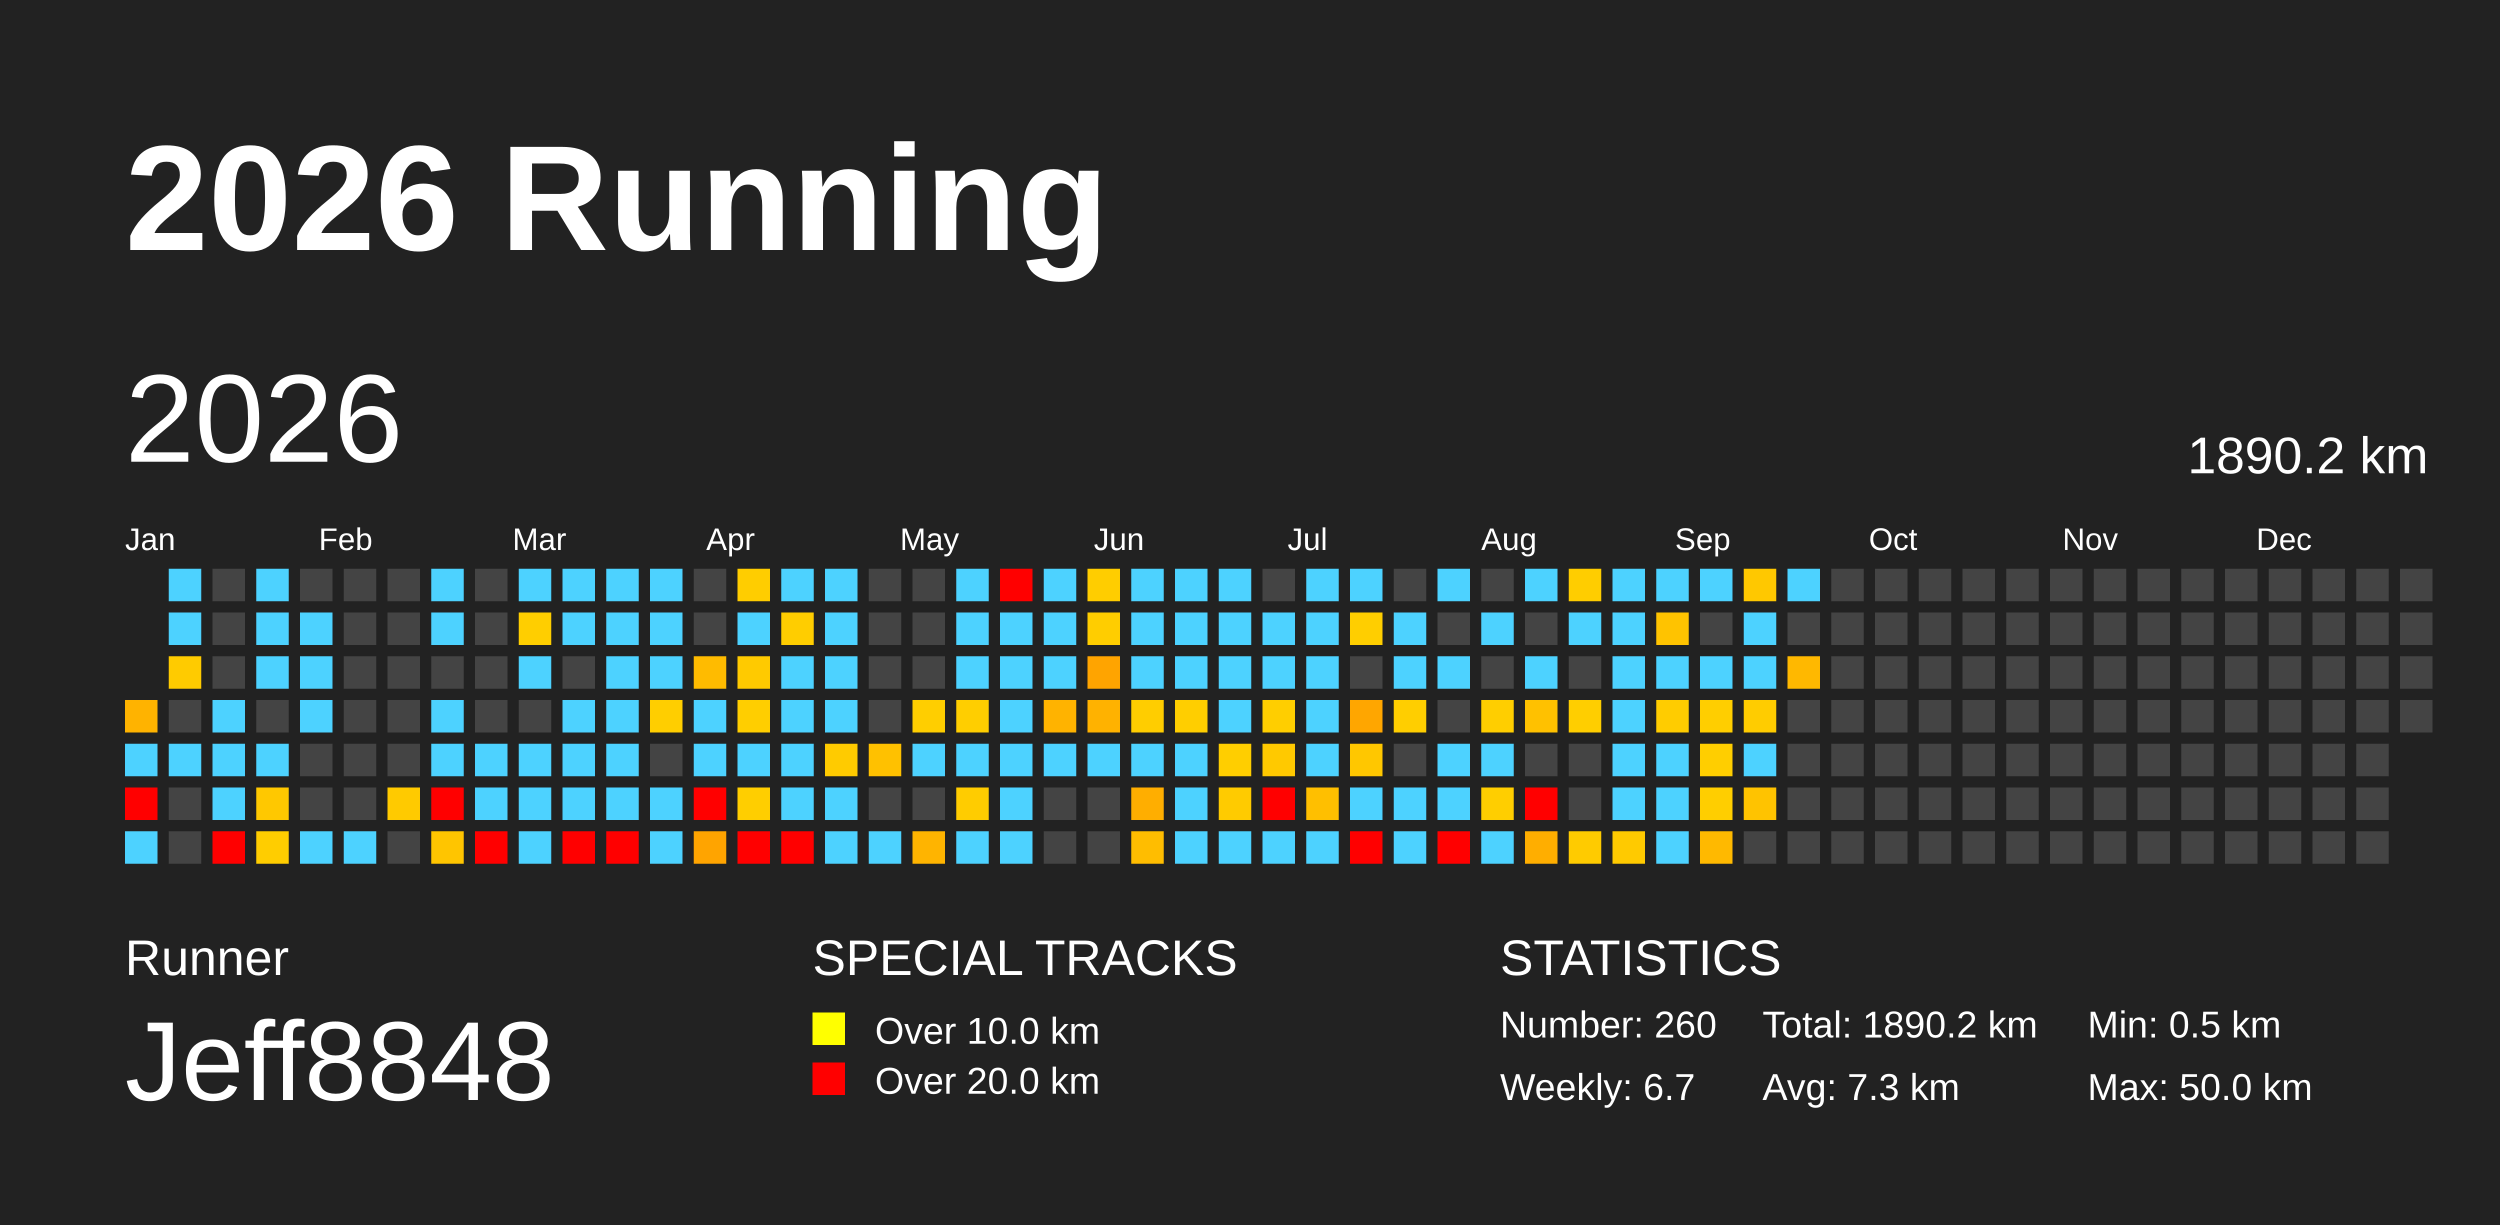
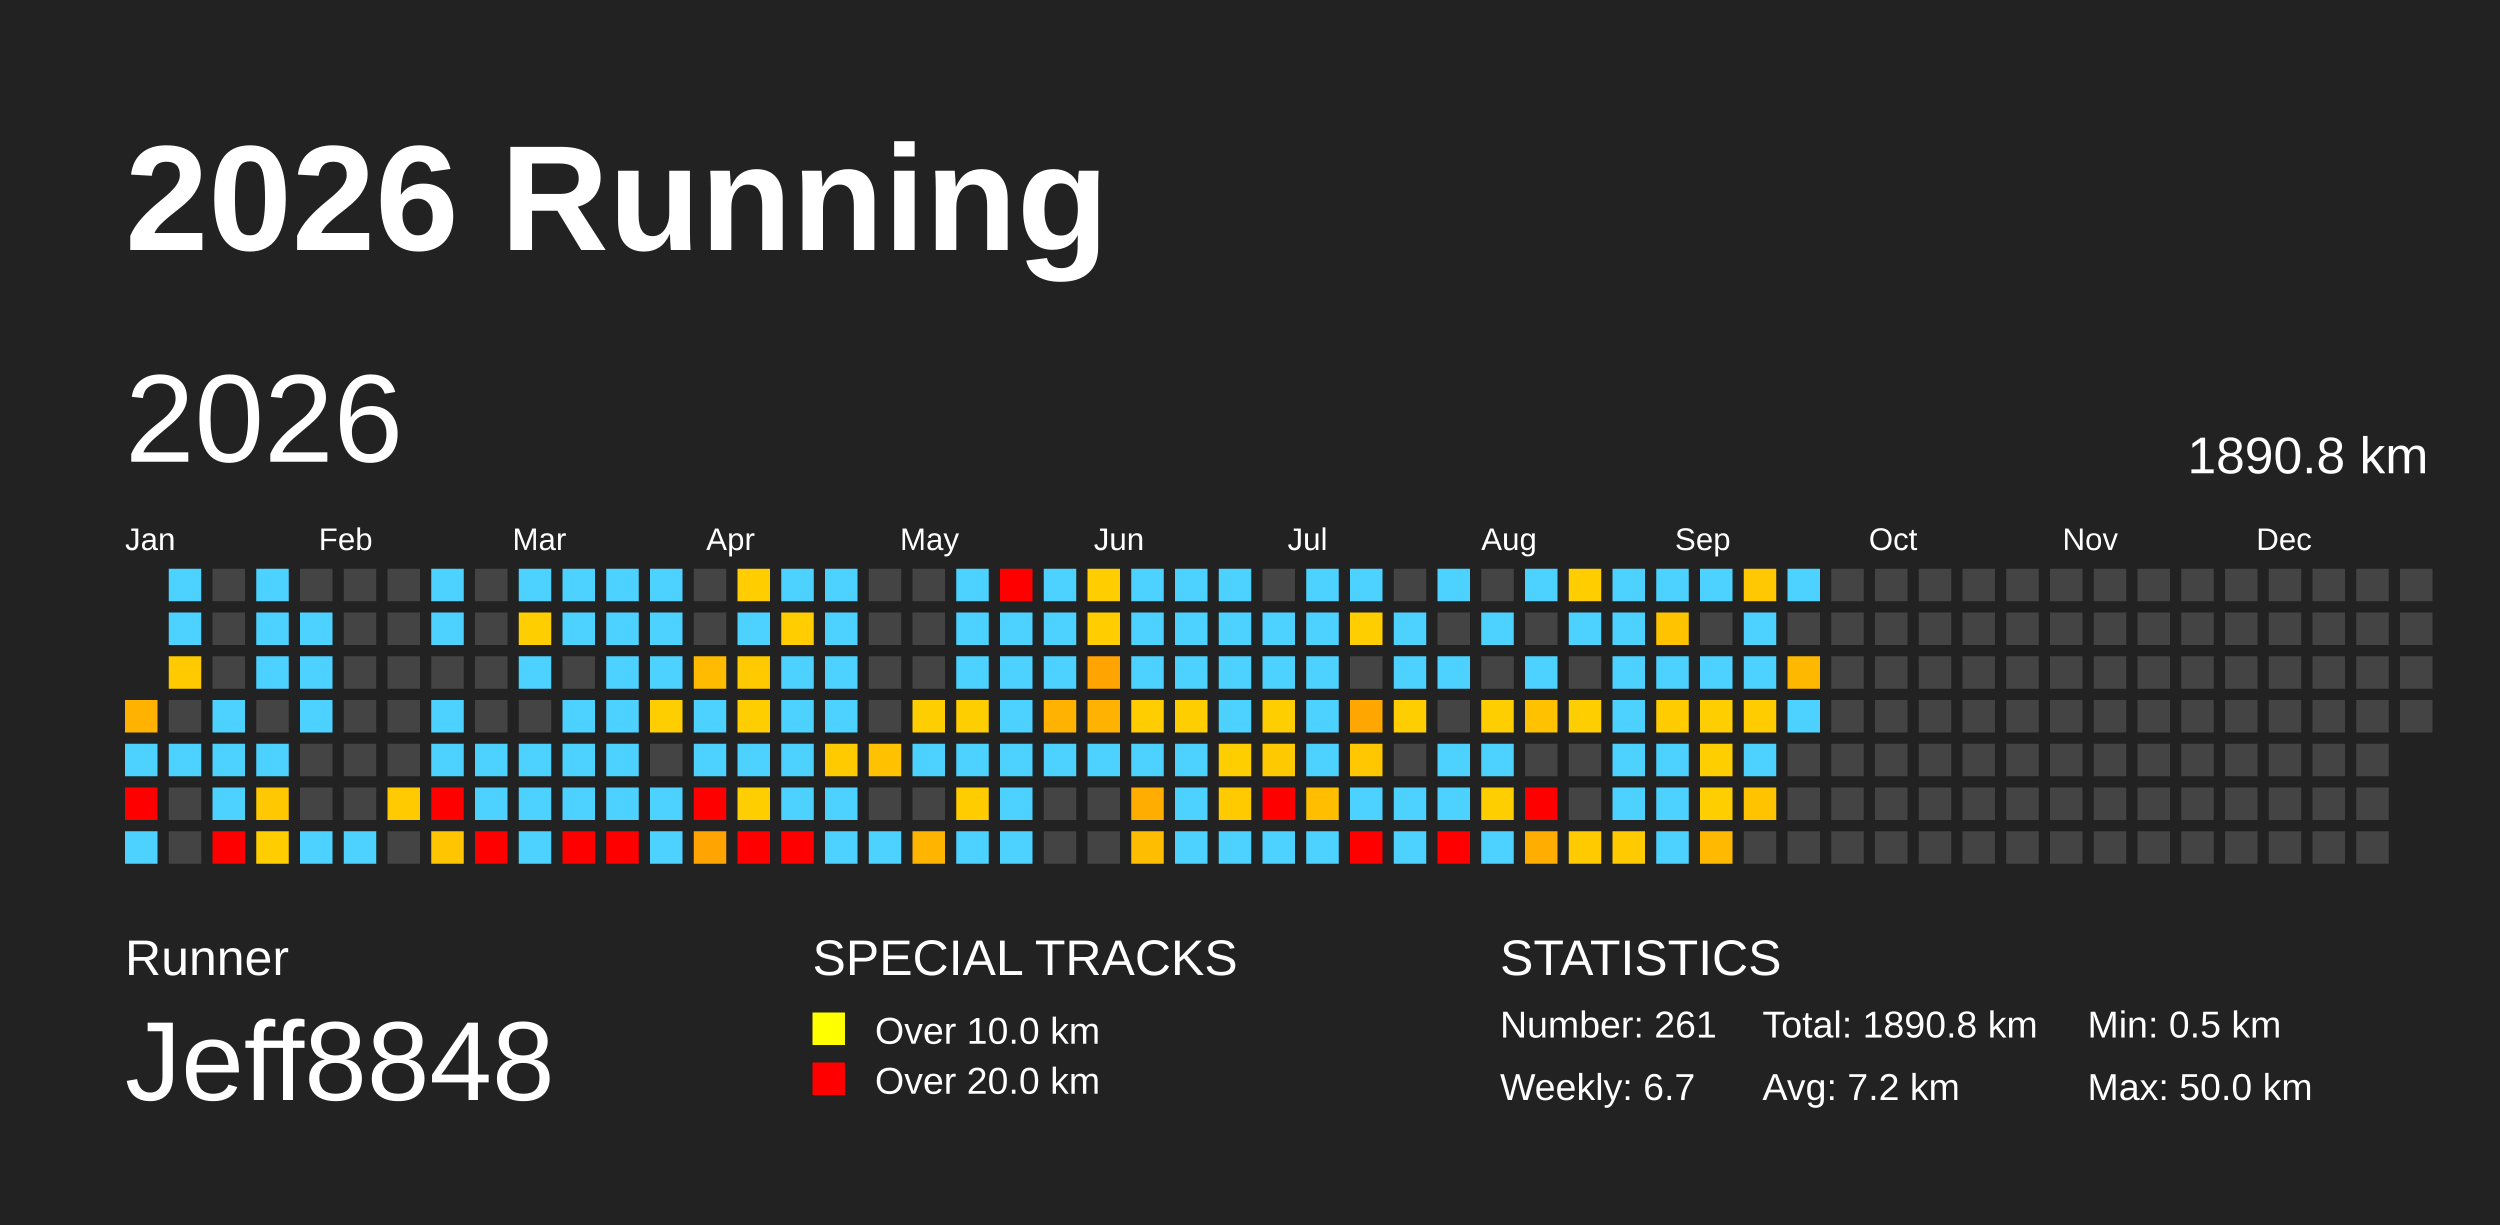
<svg xmlns="http://www.w3.org/2000/svg" baseProfile="full" height="98mm" version="1.1" viewBox="0,0,200,98" width="200mm">
  <defs />
  <rect fill="#222222" height="98" width="200" x="0" y="0" />
  <text fill="#FFFFFF" style="font-size:12px; font-family:Arial; font-weight:bold;" x="10" y="20">2026 Running</text>
  <text fill="#FFFFFF" style="font-size:4px; font-family:Arial" x="10" y="78">Runner</text>
  <text fill="#FFFFFF" style="font-size:9px; font-family:Arial" x="10" y="88">Jeff8848</text>
  <text fill="#FFFFFF" style="font-size:4px; font-family:Arial" x="65" y="78">SPECIAL TRACKS</text>
  <rect fill="yellow" height="2.6" width="2.6" x="65" y="81" />
  <text fill="#FFFFFF" style="font-size:3px; font-family:Arial" x="70" y="83.5">Over 10.0 km</text>
  <rect fill="red" height="2.6" width="2.6" x="65" y="85" />
  <text fill="#FFFFFF" style="font-size:3px; font-family:Arial" x="70" y="87.5">Over 20.0 km</text>
  <text fill="#FFFFFF" style="font-size:4px; font-family:Arial" x="120" y="78">STATISTICS</text>
-   <text fill="#FFFFFF" style="font-size:3px; font-family:Arial" x="120" y="83">Number: 260</text>
+   <text fill="#FFFFFF" style="font-size:3px; font-family:Arial" x="120" y="83">Number: 261</text>
  <text fill="#FFFFFF" style="font-size:3px; font-family:Arial" x="120" y="88">Weekly: 6.7</text>
-   <text fill="#FFFFFF" style="font-size:3px; font-family:Arial" x="141" y="83">Total: 1890.2 km</text>
-   <text fill="#FFFFFF" style="font-size:3px; font-family:Arial" x="141" y="88">Avg: 7.3 km</text>
+   <text fill="#FFFFFF" style="font-size:3px; font-family:Arial" x="141" y="83">Total: 1890.8 km</text>
+   <text fill="#FFFFFF" style="font-size:3px; font-family:Arial" x="141" y="88">Avg: 7.2 km</text>
  <text fill="#FFFFFF" style="font-size:3px; font-family:Arial" x="167" y="83">Min: 0.5 km</text>
  <text fill="#FFFFFF" style="font-size:3px; font-family:Arial" x="167" y="88">Max: 50.0 km</text>
  <text dominant-baseline="hanging" fill="#FFFFFF" style="font-size:10.0px; font-family:Arial;" x="10" y="30">2026</text>
-   <text dominant-baseline="hanging" fill="#FFFFFF" style="font-size:4.125px; font-family:Arial;" x="175" y="35">1890.2 km</text>
+   <text dominant-baseline="hanging" fill="#FFFFFF" style="font-size:4.125px; font-family:Arial;" x="175" y="35">1890.8 km</text>
  <text fill="#FFFFFF" style="font-size:2.5px; font-family:Arial" x="10.0" y="44">Jan</text>
  <text fill="#FFFFFF" style="font-size:2.5px; font-family:Arial" x="25.5" y="44">Feb</text>
  <text fill="#FFFFFF" style="font-size:2.5px; font-family:Arial" x="41.0" y="44">Mar</text>
  <text fill="#FFFFFF" style="font-size:2.5px; font-family:Arial" x="56.5" y="44">Apr</text>
  <text fill="#FFFFFF" style="font-size:2.5px; font-family:Arial" x="72.0" y="44">May</text>
  <text fill="#FFFFFF" style="font-size:2.5px; font-family:Arial" x="87.5" y="44">Jun</text>
  <text fill="#FFFFFF" style="font-size:2.5px; font-family:Arial" x="103.0" y="44">Jul</text>
  <text fill="#FFFFFF" style="font-size:2.5px; font-family:Arial" x="118.5" y="44">Aug</text>
  <text fill="#FFFFFF" style="font-size:2.5px; font-family:Arial" x="134.0" y="44">Sep</text>
  <text fill="#FFFFFF" style="font-size:2.5px; font-family:Arial" x="149.5" y="44">Oct</text>
  <text fill="#FFFFFF" style="font-size:2.5px; font-family:Arial" x="165.0" y="44">Nov</text>
  <text fill="#FFFFFF" style="font-size:2.5px; font-family:Arial" x="180.5" y="44">Dec</text>
  <rect fill="#ffb300" height="2.6" width="2.6" x="10.0" y="56.0" />
  <rect fill="#4dd2ff" height="2.6" width="2.6" x="10.0" y="59.5" />
  <rect fill="red" height="2.6" width="2.6" x="10.0" y="63.0" />
  <rect fill="#4dd2ff" height="2.6" width="2.6" x="10.0" y="66.5" />
  <rect fill="#4dd2ff" height="2.6" width="2.6" x="13.5" y="45.5" />
  <rect fill="#4dd2ff" height="2.6" width="2.6" x="13.5" y="49.0" />
  <rect fill="#ffcb00" height="2.6" width="2.6" x="13.5" y="52.5" />
  <rect fill="#444444" height="2.6" width="2.6" x="13.5" y="56.0" />
  <rect fill="#4dd2ff" height="2.6" width="2.6" x="13.5" y="59.5" />
  <rect fill="#444444" height="2.6" width="2.6" x="13.5" y="63.0" />
  <rect fill="#444444" height="2.6" width="2.6" x="13.5" y="66.5" />
  <rect fill="#444444" height="2.6" width="2.6" x="17.0" y="45.5" />
  <rect fill="#444444" height="2.6" width="2.6" x="17.0" y="49.0" />
  <rect fill="#444444" height="2.6" width="2.6" x="17.0" y="52.5" />
  <rect fill="#4dd2ff" height="2.6" width="2.6" x="17.0" y="56.0" />
  <rect fill="#4dd2ff" height="2.6" width="2.6" x="17.0" y="59.5" />
  <rect fill="#4dd2ff" height="2.6" width="2.6" x="17.0" y="63.0" />
  <rect fill="red" height="2.6" width="2.6" x="17.0" y="66.5" />
  <rect fill="#4dd2ff" height="2.6" width="2.6" x="20.5" y="45.5" />
  <rect fill="#4dd2ff" height="2.6" width="2.6" x="20.5" y="49.0" />
  <rect fill="#4dd2ff" height="2.6" width="2.6" x="20.5" y="52.5" />
  <rect fill="#444444" height="2.6" width="2.6" x="20.5" y="56.0" />
  <rect fill="#4dd2ff" height="2.6" width="2.6" x="20.5" y="59.5" />
  <rect fill="#ffc800" height="2.6" width="2.6" x="20.5" y="63.0" />
  <rect fill="#ffcd00" height="2.6" width="2.6" x="20.5" y="66.5" />
  <rect fill="#444444" height="2.6" width="2.6" x="24.0" y="45.5" />
  <rect fill="#4dd2ff" height="2.6" width="2.6" x="24.0" y="49.0" />
  <rect fill="#4dd2ff" height="2.6" width="2.6" x="24.0" y="52.5" />
  <rect fill="#4dd2ff" height="2.6" width="2.6" x="24.0" y="56.0" />
  <rect fill="#444444" height="2.6" width="2.6" x="24.0" y="59.5" />
  <rect fill="#444444" height="2.6" width="2.6" x="24.0" y="63.0" />
  <rect fill="#4dd2ff" height="2.6" width="2.6" x="24.0" y="66.5" />
  <rect fill="#444444" height="2.6" width="2.6" x="27.5" y="45.5" />
  <rect fill="#444444" height="2.6" width="2.6" x="27.5" y="49.0" />
  <rect fill="#444444" height="2.6" width="2.6" x="27.5" y="52.5" />
  <rect fill="#444444" height="2.6" width="2.6" x="27.5" y="56.0" />
  <rect fill="#444444" height="2.6" width="2.6" x="27.5" y="59.5" />
  <rect fill="#444444" height="2.6" width="2.6" x="27.5" y="63.0" />
  <rect fill="#4dd2ff" height="2.6" width="2.6" x="27.5" y="66.5" />
  <rect fill="#444444" height="2.6" width="2.6" x="31.0" y="45.5" />
  <rect fill="#444444" height="2.6" width="2.6" x="31.0" y="49.0" />
  <rect fill="#444444" height="2.6" width="2.6" x="31.0" y="52.5" />
  <rect fill="#444444" height="2.6" width="2.6" x="31.0" y="56.0" />
  <rect fill="#444444" height="2.6" width="2.6" x="31.0" y="59.5" />
  <rect fill="#ffca00" height="2.6" width="2.6" x="31.0" y="63.0" />
  <rect fill="#444444" height="2.6" width="2.6" x="31.0" y="66.5" />
  <rect fill="#4dd2ff" height="2.6" width="2.6" x="34.5" y="45.5" />
  <rect fill="#4dd2ff" height="2.6" width="2.6" x="34.5" y="49.0" />
  <rect fill="#444444" height="2.6" width="2.6" x="34.5" y="52.5" />
  <rect fill="#4dd2ff" height="2.6" width="2.6" x="34.5" y="56.0" />
  <rect fill="#4dd2ff" height="2.6" width="2.6" x="34.5" y="59.5" />
  <rect fill="red" height="2.6" width="2.6" x="34.5" y="63.0" />
  <rect fill="#ffc500" height="2.6" width="2.6" x="34.5" y="66.5" />
  <rect fill="#444444" height="2.6" width="2.6" x="38.0" y="45.5" />
  <rect fill="#444444" height="2.6" width="2.6" x="38.0" y="49.0" />
  <rect fill="#444444" height="2.6" width="2.6" x="38.0" y="52.5" />
  <rect fill="#444444" height="2.6" width="2.6" x="38.0" y="56.0" />
  <rect fill="#4dd2ff" height="2.6" width="2.6" x="38.0" y="59.5" />
  <rect fill="#4dd2ff" height="2.6" width="2.6" x="38.0" y="63.0" />
  <rect fill="red" height="2.6" width="2.6" x="38.0" y="66.5" />
  <rect fill="#4dd2ff" height="2.6" width="2.6" x="41.5" y="45.5" />
  <rect fill="#ffce00" height="2.6" width="2.6" x="41.5" y="49.0" />
  <rect fill="#4dd2ff" height="2.6" width="2.6" x="41.5" y="52.5" />
  <rect fill="#444444" height="2.6" width="2.6" x="41.5" y="56.0" />
  <rect fill="#4dd2ff" height="2.6" width="2.6" x="41.5" y="59.5" />
  <rect fill="#4dd2ff" height="2.6" width="2.6" x="41.5" y="63.0" />
  <rect fill="#4dd2ff" height="2.6" width="2.6" x="41.5" y="66.5" />
  <rect fill="#4dd2ff" height="2.6" width="2.6" x="45.0" y="45.5" />
  <rect fill="#4dd2ff" height="2.6" width="2.6" x="45.0" y="49.0" />
  <rect fill="#444444" height="2.6" width="2.6" x="45.0" y="52.5" />
  <rect fill="#4dd2ff" height="2.6" width="2.6" x="45.0" y="56.0" />
  <rect fill="#4dd2ff" height="2.6" width="2.6" x="45.0" y="59.5" />
  <rect fill="#4dd2ff" height="2.6" width="2.6" x="45.0" y="63.0" />
  <rect fill="red" height="2.6" width="2.6" x="45.0" y="66.5" />
  <rect fill="#4dd2ff" height="2.6" width="2.6" x="48.5" y="45.5" />
  <rect fill="#4dd2ff" height="2.6" width="2.6" x="48.5" y="49.0" />
  <rect fill="#4dd2ff" height="2.6" width="2.6" x="48.5" y="52.5" />
  <rect fill="#4dd2ff" height="2.6" width="2.6" x="48.5" y="56.0" />
  <rect fill="#4dd2ff" height="2.6" width="2.6" x="48.5" y="59.5" />
  <rect fill="#4dd2ff" height="2.6" width="2.6" x="48.5" y="63.0" />
  <rect fill="red" height="2.6" width="2.6" x="48.5" y="66.5" />
  <rect fill="#4dd2ff" height="2.6" width="2.6" x="52.0" y="45.5" />
  <rect fill="#4dd2ff" height="2.6" width="2.6" x="52.0" y="49.0" />
  <rect fill="#4dd2ff" height="2.6" width="2.6" x="52.0" y="52.5" />
  <rect fill="#ffce00" height="2.6" width="2.6" x="52.0" y="56.0" />
  <rect fill="#444444" height="2.6" width="2.6" x="52.0" y="59.5" />
  <rect fill="#4dd2ff" height="2.6" width="2.6" x="52.0" y="63.0" />
  <rect fill="#4dd2ff" height="2.6" width="2.6" x="52.0" y="66.5" />
  <rect fill="#444444" height="2.6" width="2.6" x="55.5" y="45.5" />
  <rect fill="#444444" height="2.6" width="2.6" x="55.5" y="49.0" />
  <rect fill="#ffbb00" height="2.6" width="2.6" x="55.5" y="52.5" />
  <rect fill="#4dd2ff" height="2.6" width="2.6" x="55.5" y="56.0" />
  <rect fill="#4dd2ff" height="2.6" width="2.6" x="55.5" y="59.5" />
  <rect fill="red" height="2.6" width="2.6" x="55.5" y="63.0" />
  <rect fill="#ffa400" height="2.6" width="2.6" x="55.5" y="66.5" />
  <rect fill="#ffcd00" height="2.6" width="2.6" x="59.0" y="45.5" />
  <rect fill="#4dd2ff" height="2.6" width="2.6" x="59.0" y="49.0" />
  <rect fill="#ffca00" height="2.6" width="2.6" x="59.0" y="52.5" />
  <rect fill="#ffce00" height="2.6" width="2.6" x="59.0" y="56.0" />
  <rect fill="#4dd2ff" height="2.6" width="2.6" x="59.0" y="59.5" />
  <rect fill="#ffce00" height="2.6" width="2.6" x="59.0" y="63.0" />
  <rect fill="red" height="2.6" width="2.6" x="59.0" y="66.5" />
  <rect fill="#4dd2ff" height="2.6" width="2.6" x="62.5" y="45.5" />
  <rect fill="#ffcd00" height="2.6" width="2.6" x="62.5" y="49.0" />
  <rect fill="#4dd2ff" height="2.6" width="2.6" x="62.5" y="52.5" />
  <rect fill="#4dd2ff" height="2.6" width="2.6" x="62.5" y="56.0" />
  <rect fill="#4dd2ff" height="2.6" width="2.6" x="62.5" y="59.5" />
  <rect fill="#4dd2ff" height="2.6" width="2.6" x="62.5" y="63.0" />
  <rect fill="red" height="2.6" width="2.6" x="62.5" y="66.5" />
  <rect fill="#4dd2ff" height="2.6" width="2.6" x="66.0" y="45.5" />
  <rect fill="#4dd2ff" height="2.6" width="2.6" x="66.0" y="49.0" />
  <rect fill="#4dd2ff" height="2.6" width="2.6" x="66.0" y="52.5" />
  <rect fill="#4dd2ff" height="2.6" width="2.6" x="66.0" y="56.0" />
  <rect fill="#ffcb00" height="2.6" width="2.6" x="66.0" y="59.5" />
  <rect fill="#4dd2ff" height="2.6" width="2.6" x="66.0" y="63.0" />
  <rect fill="#4dd2ff" height="2.6" width="2.6" x="66.0" y="66.5" />
  <rect fill="#444444" height="2.6" width="2.6" x="69.5" y="45.5" />
  <rect fill="#444444" height="2.6" width="2.6" x="69.5" y="49.0" />
  <rect fill="#444444" height="2.6" width="2.6" x="69.5" y="52.5" />
  <rect fill="#444444" height="2.6" width="2.6" x="69.5" y="56.0" />
  <rect fill="#ffc100" height="2.6" width="2.6" x="69.5" y="59.5" />
  <rect fill="#444444" height="2.6" width="2.6" x="69.5" y="63.0" />
  <rect fill="#4dd2ff" height="2.6" width="2.6" x="69.5" y="66.5" />
  <rect fill="#444444" height="2.6" width="2.6" x="73.0" y="45.5" />
  <rect fill="#444444" height="2.6" width="2.6" x="73.0" y="49.0" />
  <rect fill="#444444" height="2.6" width="2.6" x="73.0" y="52.5" />
  <rect fill="#ffce00" height="2.6" width="2.6" x="73.0" y="56.0" />
  <rect fill="#4dd2ff" height="2.6" width="2.6" x="73.0" y="59.5" />
  <rect fill="#444444" height="2.6" width="2.6" x="73.0" y="63.0" />
  <rect fill="#ffb400" height="2.6" width="2.6" x="73.0" y="66.5" />
  <rect fill="#4dd2ff" height="2.6" width="2.6" x="76.5" y="45.5" />
  <rect fill="#4dd2ff" height="2.6" width="2.6" x="76.5" y="49.0" />
  <rect fill="#4dd2ff" height="2.6" width="2.6" x="76.5" y="52.5" />
  <rect fill="#ffce00" height="2.6" width="2.6" x="76.5" y="56.0" />
  <rect fill="#4dd2ff" height="2.6" width="2.6" x="76.5" y="59.5" />
  <rect fill="#ffcc00" height="2.6" width="2.6" x="76.5" y="63.0" />
  <rect fill="#4dd2ff" height="2.6" width="2.6" x="76.5" y="66.5" />
  <rect fill="red" height="2.6" width="2.6" x="80.0" y="45.5" />
  <rect fill="#4dd2ff" height="2.6" width="2.6" x="80.0" y="49.0" />
  <rect fill="#4dd2ff" height="2.6" width="2.6" x="80.0" y="52.5" />
  <rect fill="#4dd2ff" height="2.6" width="2.6" x="80.0" y="56.0" />
  <rect fill="#4dd2ff" height="2.6" width="2.6" x="80.0" y="59.5" />
  <rect fill="#4dd2ff" height="2.6" width="2.6" x="80.0" y="63.0" />
  <rect fill="#4dd2ff" height="2.6" width="2.6" x="80.0" y="66.5" />
  <rect fill="#4dd2ff" height="2.6" width="2.6" x="83.5" y="45.5" />
  <rect fill="#4dd2ff" height="2.6" width="2.6" x="83.5" y="49.0" />
  <rect fill="#4dd2ff" height="2.6" width="2.6" x="83.5" y="52.5" />
  <rect fill="#ffb300" height="2.6" width="2.6" x="83.5" y="56.0" />
  <rect fill="#4dd2ff" height="2.6" width="2.6" x="83.5" y="59.5" />
  <rect fill="#444444" height="2.6" width="2.6" x="83.5" y="63.0" />
  <rect fill="#444444" height="2.6" width="2.6" x="83.5" y="66.5" />
  <rect fill="#ffcd00" height="2.6" width="2.6" x="87.0" y="45.5" />
  <rect fill="#ffcd00" height="2.6" width="2.6" x="87.0" y="49.0" />
  <rect fill="#ffa400" height="2.6" width="2.6" x="87.0" y="52.5" />
  <rect fill="#ffb200" height="2.6" width="2.6" x="87.0" y="56.0" />
  <rect fill="#4dd2ff" height="2.6" width="2.6" x="87.0" y="59.5" />
  <rect fill="#444444" height="2.6" width="2.6" x="87.0" y="63.0" />
  <rect fill="#444444" height="2.6" width="2.6" x="87.0" y="66.5" />
  <rect fill="#4dd2ff" height="2.6" width="2.6" x="90.5" y="45.5" />
  <rect fill="#4dd2ff" height="2.6" width="2.6" x="90.5" y="49.0" />
  <rect fill="#4dd2ff" height="2.6" width="2.6" x="90.5" y="52.5" />
  <rect fill="#ffcd00" height="2.6" width="2.6" x="90.5" y="56.0" />
  <rect fill="#4dd2ff" height="2.6" width="2.6" x="90.5" y="59.5" />
  <rect fill="#ffae00" height="2.6" width="2.6" x="90.5" y="63.0" />
  <rect fill="#ffbd00" height="2.6" width="2.6" x="90.5" y="66.5" />
  <rect fill="#4dd2ff" height="2.6" width="2.6" x="94.0" y="45.5" />
  <rect fill="#4dd2ff" height="2.6" width="2.6" x="94.0" y="49.0" />
  <rect fill="#4dd2ff" height="2.6" width="2.6" x="94.0" y="52.5" />
  <rect fill="#ffce00" height="2.6" width="2.6" x="94.0" y="56.0" />
  <rect fill="#4dd2ff" height="2.6" width="2.6" x="94.0" y="59.5" />
  <rect fill="#4dd2ff" height="2.6" width="2.6" x="94.0" y="63.0" />
  <rect fill="#4dd2ff" height="2.6" width="2.6" x="94.0" y="66.5" />
  <rect fill="#4dd2ff" height="2.6" width="2.6" x="97.5" y="45.5" />
  <rect fill="#4dd2ff" height="2.6" width="2.6" x="97.5" y="49.0" />
  <rect fill="#4dd2ff" height="2.6" width="2.6" x="97.5" y="52.5" />
  <rect fill="#4dd2ff" height="2.6" width="2.6" x="97.5" y="56.0" />
  <rect fill="#ffce00" height="2.6" width="2.6" x="97.5" y="59.5" />
  <rect fill="#ffcb00" height="2.6" width="2.6" x="97.5" y="63.0" />
  <rect fill="#4dd2ff" height="2.6" width="2.6" x="97.5" y="66.5" />
  <rect fill="#444444" height="2.6" width="2.6" x="101.0" y="45.5" />
  <rect fill="#4dd2ff" height="2.6" width="2.6" x="101.0" y="49.0" />
  <rect fill="#4dd2ff" height="2.6" width="2.6" x="101.0" y="52.5" />
  <rect fill="#ffce00" height="2.6" width="2.6" x="101.0" y="56.0" />
  <rect fill="#ffc900" height="2.6" width="2.6" x="101.0" y="59.5" />
  <rect fill="red" height="2.6" width="2.6" x="101.0" y="63.0" />
  <rect fill="#4dd2ff" height="2.6" width="2.6" x="101.0" y="66.5" />
  <rect fill="#4dd2ff" height="2.6" width="2.6" x="104.5" y="45.5" />
  <rect fill="#4dd2ff" height="2.6" width="2.6" x="104.5" y="49.0" />
  <rect fill="#4dd2ff" height="2.6" width="2.6" x="104.5" y="52.5" />
  <rect fill="#4dd2ff" height="2.6" width="2.6" x="104.5" y="56.0" />
  <rect fill="#4dd2ff" height="2.6" width="2.6" x="104.5" y="59.5" />
  <rect fill="#ffbf00" height="2.6" width="2.6" x="104.5" y="63.0" />
  <rect fill="#4dd2ff" height="2.6" width="2.6" x="104.5" y="66.5" />
  <rect fill="#4dd2ff" height="2.6" width="2.6" x="108.0" y="45.5" />
  <rect fill="#ffce00" height="2.6" width="2.6" x="108.0" y="49.0" />
  <rect fill="#444444" height="2.6" width="2.6" x="108.0" y="52.5" />
  <rect fill="#ffa600" height="2.6" width="2.6" x="108.0" y="56.0" />
  <rect fill="#ffc700" height="2.6" width="2.6" x="108.0" y="59.5" />
  <rect fill="#4dd2ff" height="2.6" width="2.6" x="108.0" y="63.0" />
  <rect fill="red" height="2.6" width="2.6" x="108.0" y="66.5" />
  <rect fill="#444444" height="2.6" width="2.6" x="111.5" y="45.5" />
  <rect fill="#4dd2ff" height="2.6" width="2.6" x="111.5" y="49.0" />
  <rect fill="#4dd2ff" height="2.6" width="2.6" x="111.5" y="52.5" />
  <rect fill="#ffce00" height="2.6" width="2.6" x="111.5" y="56.0" />
  <rect fill="#444444" height="2.6" width="2.6" x="111.5" y="59.5" />
  <rect fill="#4dd2ff" height="2.6" width="2.6" x="111.5" y="63.0" />
  <rect fill="#4dd2ff" height="2.6" width="2.6" x="111.5" y="66.5" />
  <rect fill="#4dd2ff" height="2.6" width="2.6" x="115.0" y="45.5" />
  <rect fill="#444444" height="2.6" width="2.6" x="115.0" y="49.0" />
  <rect fill="#4dd2ff" height="2.6" width="2.6" x="115.0" y="52.5" />
  <rect fill="#444444" height="2.6" width="2.6" x="115.0" y="56.0" />
  <rect fill="#4dd2ff" height="2.6" width="2.6" x="115.0" y="59.5" />
  <rect fill="#4dd2ff" height="2.6" width="2.6" x="115.0" y="63.0" />
  <rect fill="red" height="2.6" width="2.6" x="115.0" y="66.5" />
  <rect fill="#444444" height="2.6" width="2.6" x="118.5" y="45.5" />
  <rect fill="#4dd2ff" height="2.6" width="2.6" x="118.5" y="49.0" />
  <rect fill="#444444" height="2.6" width="2.6" x="118.5" y="52.5" />
  <rect fill="#ffce00" height="2.6" width="2.6" x="118.5" y="56.0" />
  <rect fill="#4dd2ff" height="2.6" width="2.6" x="118.5" y="59.5" />
  <rect fill="#ffce00" height="2.6" width="2.6" x="118.5" y="63.0" />
  <rect fill="#4dd2ff" height="2.6" width="2.6" x="118.5" y="66.5" />
  <rect fill="#4dd2ff" height="2.6" width="2.6" x="122.0" y="45.5" />
  <rect fill="#444444" height="2.6" width="2.6" x="122.0" y="49.0" />
  <rect fill="#4dd2ff" height="2.6" width="2.6" x="122.0" y="52.5" />
  <rect fill="#ffc100" height="2.6" width="2.6" x="122.0" y="56.0" />
  <rect fill="#444444" height="2.6" width="2.6" x="122.0" y="59.5" />
  <rect fill="red" height="2.6" width="2.6" x="122.0" y="63.0" />
  <rect fill="#ffae00" height="2.6" width="2.6" x="122.0" y="66.5" />
  <rect fill="#ffcd00" height="2.6" width="2.6" x="125.5" y="45.5" />
  <rect fill="#4dd2ff" height="2.6" width="2.6" x="125.5" y="49.0" />
  <rect fill="#444444" height="2.6" width="2.6" x="125.5" y="52.5" />
  <rect fill="#ffce00" height="2.6" width="2.6" x="125.5" y="56.0" />
  <rect fill="#444444" height="2.6" width="2.6" x="125.5" y="59.5" />
  <rect fill="#444444" height="2.6" width="2.6" x="125.5" y="63.0" />
  <rect fill="#ffcb00" height="2.6" width="2.6" x="125.5" y="66.5" />
  <rect fill="#4dd2ff" height="2.6" width="2.6" x="129.0" y="45.5" />
  <rect fill="#4dd2ff" height="2.6" width="2.6" x="129.0" y="49.0" />
  <rect fill="#4dd2ff" height="2.6" width="2.6" x="129.0" y="52.5" />
  <rect fill="#4dd2ff" height="2.6" width="2.6" x="129.0" y="56.0" />
  <rect fill="#4dd2ff" height="2.6" width="2.6" x="129.0" y="59.5" />
  <rect fill="#4dd2ff" height="2.6" width="2.6" x="129.0" y="63.0" />
  <rect fill="#ffca00" height="2.6" width="2.6" x="129.0" y="66.5" />
  <rect fill="#4dd2ff" height="2.6" width="2.6" x="132.5" y="45.5" />
  <rect fill="#ffc300" height="2.6" width="2.6" x="132.5" y="49.0" />
  <rect fill="#4dd2ff" height="2.6" width="2.6" x="132.5" y="52.5" />
  <rect fill="#ffcc00" height="2.6" width="2.6" x="132.5" y="56.0" />
  <rect fill="#4dd2ff" height="2.6" width="2.6" x="132.5" y="59.5" />
  <rect fill="#4dd2ff" height="2.6" width="2.6" x="132.5" y="63.0" />
  <rect fill="#4dd2ff" height="2.6" width="2.6" x="132.5" y="66.5" />
  <rect fill="#4dd2ff" height="2.6" width="2.6" x="136.0" y="45.5" />
  <rect fill="#444444" height="2.6" width="2.6" x="136.0" y="49.0" />
  <rect fill="#4dd2ff" height="2.6" width="2.6" x="136.0" y="52.5" />
  <rect fill="#ffce00" height="2.6" width="2.6" x="136.0" y="56.0" />
  <rect fill="#ffce00" height="2.6" width="2.6" x="136.0" y="59.5" />
  <rect fill="#ffce00" height="2.6" width="2.6" x="136.0" y="63.0" />
  <rect fill="#ffb900" height="2.6" width="2.6" x="136.0" y="66.5" />
  <rect fill="#ffc800" height="2.6" width="2.6" x="139.5" y="45.5" />
  <rect fill="#4dd2ff" height="2.6" width="2.6" x="139.5" y="49.0" />
  <rect fill="#4dd2ff" height="2.6" width="2.6" x="139.5" y="52.5" />
  <rect fill="#ffcc00" height="2.6" width="2.6" x="139.5" y="56.0" />
  <rect fill="#4dd2ff" height="2.6" width="2.6" x="139.5" y="59.5" />
  <rect fill="#ffc300" height="2.6" width="2.6" x="139.5" y="63.0" />
  <rect fill="#444444" height="2.6" width="2.6" x="139.5" y="66.5" />
  <rect fill="#4dd2ff" height="2.6" width="2.6" x="143.0" y="45.5" />
  <rect fill="#444444" height="2.6" width="2.6" x="143.0" y="49.0" />
  <rect fill="#ffb800" height="2.6" width="2.6" x="143.0" y="52.5" />
-   <rect fill="#444444" height="2.6" width="2.6" x="143.0" y="56.0" />
+   <rect fill="#4dd2ff" height="2.6" width="2.6" x="143.0" y="56.0" />
  <rect fill="#444444" height="2.6" width="2.6" x="143.0" y="59.5" />
  <rect fill="#444444" height="2.6" width="2.6" x="143.0" y="63.0" />
  <rect fill="#444444" height="2.6" width="2.6" x="143.0" y="66.5" />
  <rect fill="#444444" height="2.6" width="2.6" x="146.5" y="45.5" />
  <rect fill="#444444" height="2.6" width="2.6" x="146.5" y="49.0" />
  <rect fill="#444444" height="2.6" width="2.6" x="146.5" y="52.5" />
  <rect fill="#444444" height="2.6" width="2.6" x="146.5" y="56.0" />
  <rect fill="#444444" height="2.6" width="2.6" x="146.5" y="59.5" />
  <rect fill="#444444" height="2.6" width="2.6" x="146.5" y="63.0" />
  <rect fill="#444444" height="2.6" width="2.6" x="146.5" y="66.5" />
  <rect fill="#444444" height="2.6" width="2.6" x="150.0" y="45.5" />
  <rect fill="#444444" height="2.6" width="2.6" x="150.0" y="49.0" />
  <rect fill="#444444" height="2.6" width="2.6" x="150.0" y="52.5" />
  <rect fill="#444444" height="2.6" width="2.6" x="150.0" y="56.0" />
  <rect fill="#444444" height="2.6" width="2.6" x="150.0" y="59.5" />
  <rect fill="#444444" height="2.6" width="2.6" x="150.0" y="63.0" />
  <rect fill="#444444" height="2.6" width="2.6" x="150.0" y="66.5" />
  <rect fill="#444444" height="2.6" width="2.6" x="153.5" y="45.5" />
  <rect fill="#444444" height="2.6" width="2.6" x="153.5" y="49.0" />
  <rect fill="#444444" height="2.6" width="2.6" x="153.5" y="52.5" />
  <rect fill="#444444" height="2.6" width="2.6" x="153.5" y="56.0" />
  <rect fill="#444444" height="2.6" width="2.6" x="153.5" y="59.5" />
  <rect fill="#444444" height="2.6" width="2.6" x="153.5" y="63.0" />
  <rect fill="#444444" height="2.6" width="2.6" x="153.5" y="66.5" />
  <rect fill="#444444" height="2.6" width="2.6" x="157.0" y="45.5" />
  <rect fill="#444444" height="2.6" width="2.6" x="157.0" y="49.0" />
  <rect fill="#444444" height="2.6" width="2.6" x="157.0" y="52.5" />
  <rect fill="#444444" height="2.6" width="2.6" x="157.0" y="56.0" />
  <rect fill="#444444" height="2.6" width="2.6" x="157.0" y="59.5" />
  <rect fill="#444444" height="2.6" width="2.6" x="157.0" y="63.0" />
  <rect fill="#444444" height="2.6" width="2.6" x="157.0" y="66.5" />
  <rect fill="#444444" height="2.6" width="2.6" x="160.5" y="45.5" />
  <rect fill="#444444" height="2.6" width="2.6" x="160.5" y="49.0" />
  <rect fill="#444444" height="2.6" width="2.6" x="160.5" y="52.5" />
  <rect fill="#444444" height="2.6" width="2.6" x="160.5" y="56.0" />
  <rect fill="#444444" height="2.6" width="2.6" x="160.5" y="59.5" />
  <rect fill="#444444" height="2.6" width="2.6" x="160.5" y="63.0" />
  <rect fill="#444444" height="2.6" width="2.6" x="160.5" y="66.5" />
  <rect fill="#444444" height="2.6" width="2.6" x="164.0" y="45.5" />
  <rect fill="#444444" height="2.6" width="2.6" x="164.0" y="49.0" />
  <rect fill="#444444" height="2.6" width="2.6" x="164.0" y="52.5" />
  <rect fill="#444444" height="2.6" width="2.6" x="164.0" y="56.0" />
  <rect fill="#444444" height="2.6" width="2.6" x="164.0" y="59.5" />
  <rect fill="#444444" height="2.6" width="2.6" x="164.0" y="63.0" />
  <rect fill="#444444" height="2.6" width="2.6" x="164.0" y="66.5" />
  <rect fill="#444444" height="2.6" width="2.6" x="167.5" y="45.5" />
  <rect fill="#444444" height="2.6" width="2.6" x="167.5" y="49.0" />
  <rect fill="#444444" height="2.6" width="2.6" x="167.5" y="52.5" />
  <rect fill="#444444" height="2.6" width="2.6" x="167.5" y="56.0" />
  <rect fill="#444444" height="2.6" width="2.6" x="167.5" y="59.5" />
  <rect fill="#444444" height="2.6" width="2.6" x="167.5" y="63.0" />
  <rect fill="#444444" height="2.6" width="2.6" x="167.5" y="66.5" />
  <rect fill="#444444" height="2.6" width="2.6" x="171.0" y="45.5" />
  <rect fill="#444444" height="2.6" width="2.6" x="171.0" y="49.0" />
  <rect fill="#444444" height="2.6" width="2.6" x="171.0" y="52.5" />
  <rect fill="#444444" height="2.6" width="2.6" x="171.0" y="56.0" />
  <rect fill="#444444" height="2.6" width="2.6" x="171.0" y="59.5" />
  <rect fill="#444444" height="2.6" width="2.6" x="171.0" y="63.0" />
  <rect fill="#444444" height="2.6" width="2.6" x="171.0" y="66.5" />
  <rect fill="#444444" height="2.6" width="2.6" x="174.5" y="45.5" />
  <rect fill="#444444" height="2.6" width="2.6" x="174.5" y="49.0" />
  <rect fill="#444444" height="2.6" width="2.6" x="174.5" y="52.5" />
  <rect fill="#444444" height="2.6" width="2.6" x="174.5" y="56.0" />
  <rect fill="#444444" height="2.6" width="2.6" x="174.5" y="59.5" />
  <rect fill="#444444" height="2.6" width="2.6" x="174.5" y="63.0" />
  <rect fill="#444444" height="2.6" width="2.6" x="174.5" y="66.5" />
  <rect fill="#444444" height="2.6" width="2.6" x="178.0" y="45.5" />
  <rect fill="#444444" height="2.6" width="2.6" x="178.0" y="49.0" />
  <rect fill="#444444" height="2.6" width="2.6" x="178.0" y="52.5" />
  <rect fill="#444444" height="2.6" width="2.6" x="178.0" y="56.0" />
  <rect fill="#444444" height="2.6" width="2.6" x="178.0" y="59.5" />
  <rect fill="#444444" height="2.6" width="2.6" x="178.0" y="63.0" />
  <rect fill="#444444" height="2.6" width="2.6" x="178.0" y="66.5" />
  <rect fill="#444444" height="2.6" width="2.6" x="181.5" y="45.5" />
  <rect fill="#444444" height="2.6" width="2.6" x="181.5" y="49.0" />
  <rect fill="#444444" height="2.6" width="2.6" x="181.5" y="52.5" />
  <rect fill="#444444" height="2.6" width="2.6" x="181.5" y="56.0" />
  <rect fill="#444444" height="2.6" width="2.6" x="181.5" y="59.5" />
  <rect fill="#444444" height="2.6" width="2.6" x="181.5" y="63.0" />
  <rect fill="#444444" height="2.6" width="2.6" x="181.5" y="66.5" />
  <rect fill="#444444" height="2.6" width="2.6" x="185.0" y="45.5" />
  <rect fill="#444444" height="2.6" width="2.6" x="185.0" y="49.0" />
  <rect fill="#444444" height="2.6" width="2.6" x="185.0" y="52.5" />
  <rect fill="#444444" height="2.6" width="2.6" x="185.0" y="56.0" />
  <rect fill="#444444" height="2.6" width="2.6" x="185.0" y="59.5" />
  <rect fill="#444444" height="2.6" width="2.6" x="185.0" y="63.0" />
  <rect fill="#444444" height="2.6" width="2.6" x="185.0" y="66.5" />
  <rect fill="#444444" height="2.6" width="2.6" x="188.5" y="45.5" />
  <rect fill="#444444" height="2.6" width="2.6" x="188.5" y="49.0" />
  <rect fill="#444444" height="2.6" width="2.6" x="188.5" y="52.5" />
  <rect fill="#444444" height="2.6" width="2.6" x="188.5" y="56.0" />
  <rect fill="#444444" height="2.6" width="2.6" x="188.5" y="59.5" />
  <rect fill="#444444" height="2.6" width="2.6" x="188.5" y="63.0" />
  <rect fill="#444444" height="2.6" width="2.6" x="188.5" y="66.5" />
  <rect fill="#444444" height="2.6" width="2.6" x="192.0" y="45.5" />
  <rect fill="#444444" height="2.6" width="2.6" x="192.0" y="49.0" />
  <rect fill="#444444" height="2.6" width="2.6" x="192.0" y="52.5" />
  <rect fill="#444444" height="2.6" width="2.6" x="192.0" y="56.0" />
</svg>
